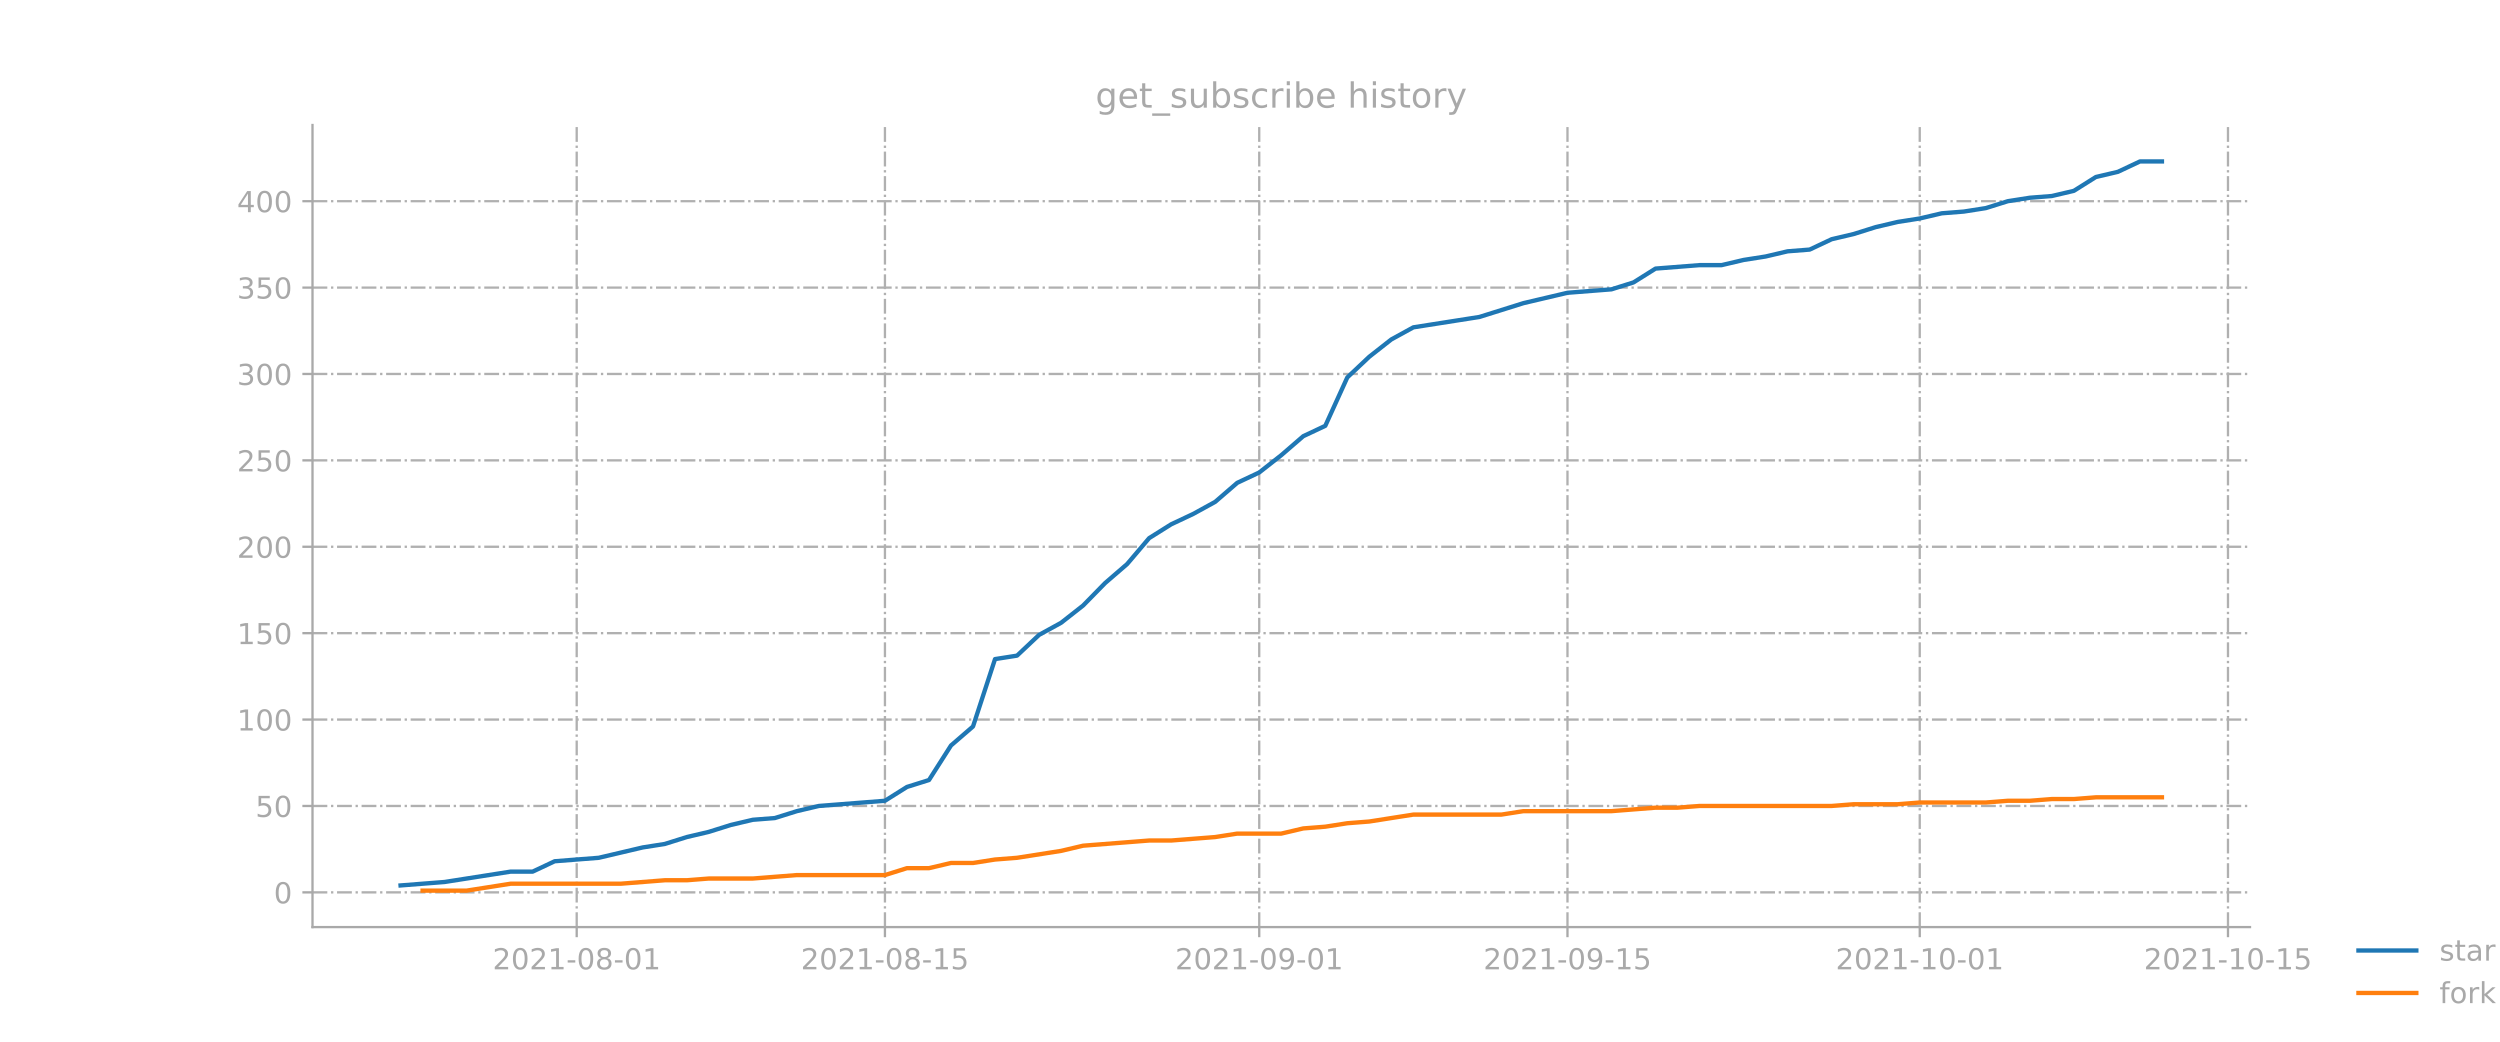
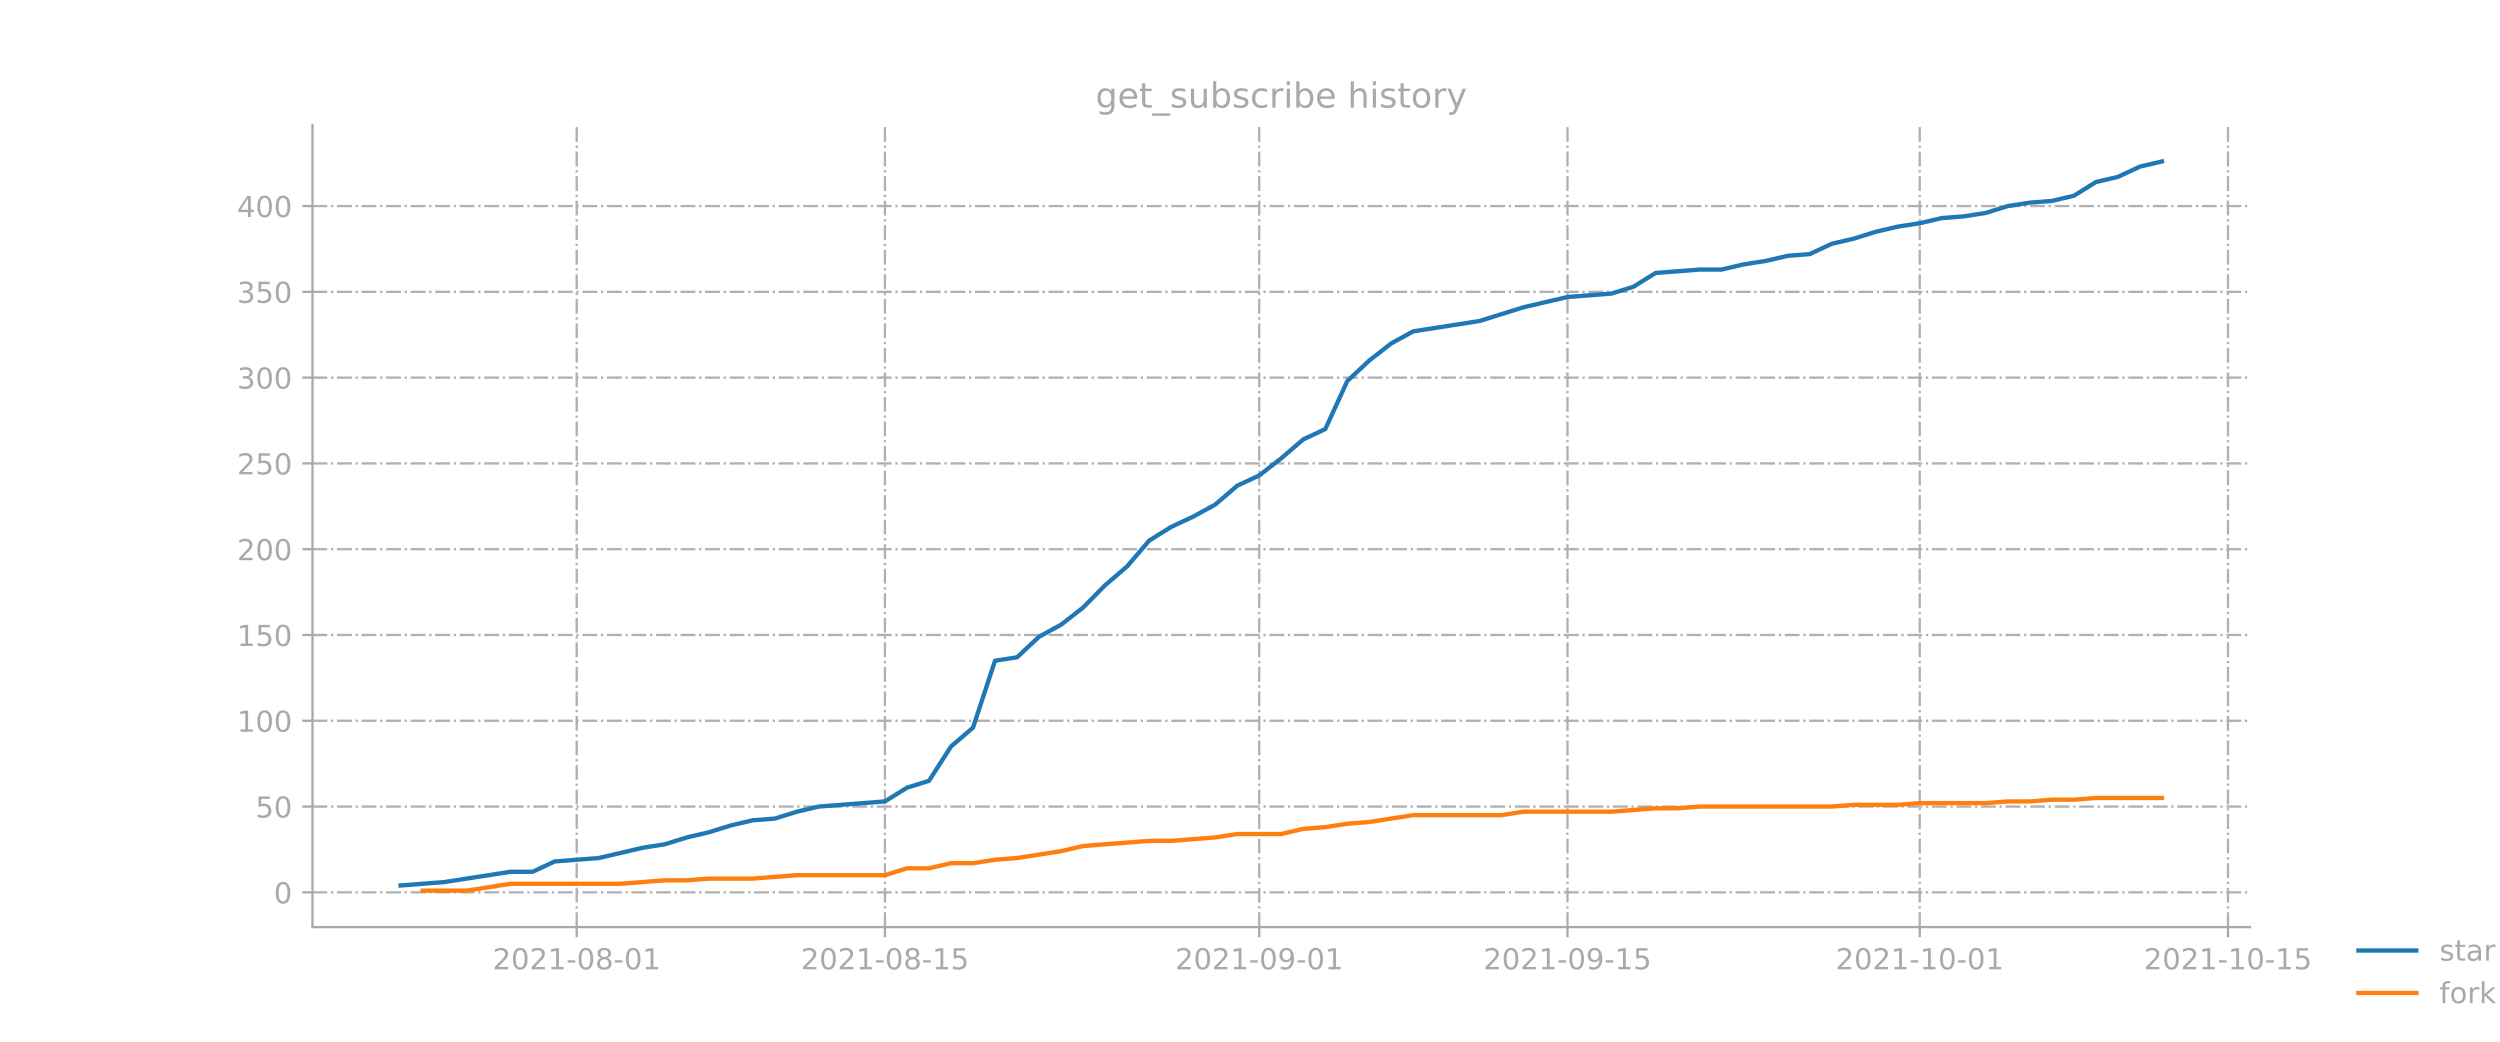
<svg xmlns="http://www.w3.org/2000/svg" xmlns:xlink="http://www.w3.org/1999/xlink" height="360pt" version="1.1" viewBox="0 0 864 360" width="864pt">
  <defs>
    <style type="text/css">*{stroke-linecap:butt;stroke-linejoin:round;}</style>
  </defs>
  <g id="figure_1">
    <g id="patch_1">
      <path d="M 0 360  L 864 360  L 864 0  L 0 0  z " style="fill:none;opacity:0;" />
    </g>
    <g id="axes_1">
      <g id="patch_2">
        <path d="M 108 320.4  L 777.6 320.4  L 777.6 43.2  L 108 43.2  z " style="fill:none;opacity:0;" />
      </g>
      <g id="matplotlib.axis_1">
        <g id="xtick_1">
          <g id="line2d_1">
-             <path clip-path="url(#p8c4b2be21e)" d="M 199.309 320.4  L 199.309 43.2  " style="fill:none;stroke:#b0b0b0;stroke-dasharray:5.12,1.28,0.8,1.28;stroke-dashoffset:0;stroke-width:0.8;" />
+             <path clip-path="url(#p68cfd0b4a7)" d="M 199.309 320.4  L 199.309 43.2  " style="fill:none;stroke:#b0b0b0;stroke-dasharray:5.12,1.28,0.8,1.28;stroke-dashoffset:0;stroke-width:0.8;" />
          </g>
          <g id="line2d_2">
            <defs>
-               <path d="M 0 0  L 0 3.5  " id="m12391b106a" style="stroke:#a9a9a9;stroke-width:0.8;" />
+               <path d="M 0 0  L 0 3.5  " id="m3dcbac2d73" style="stroke:#a9a9a9;stroke-width:0.8;" />
            </defs>
            <g>
-               <use style="fill:#a9a9a9;stroke:#a9a9a9;stroke-width:0.8;" x="199.309" xlink:href="#m12391b106a" y="320.4" />
+               <use style="fill:#a9a9a9;stroke:#a9a9a9;stroke-width:0.8;" x="199.309" xlink:href="#m3dcbac2d73" y="320.4" />
            </g>
          </g>
          <g id="text_1">
            <g style="fill:#a9a9a9;" transform="translate(170.2513 334.9984)scale(0.1 -0.1)">
              <defs>
                <path d="M 1228 531  L 3431 531  L 3431 0  L 469 0  L 469 531  Q 828 903 1448 1529  Q 2069 2156 2228 2338  Q 2531 2678 2651 2914  Q 2772 3150 2772 3378  Q 2772 3750 2511 3984  Q 2250 4219 1831 4219  Q 1534 4219 1204 4116  Q 875 4013 500 3803  L 500 4441  Q 881 4594 1212 4672  Q 1544 4750 1819 4750  Q 2544 4750 2975 4387  Q 3406 4025 3406 3419  Q 3406 3131 3298 2873  Q 3191 2616 2906 2266  Q 2828 2175 2409 1742  Q 1991 1309 1228 531  z " id="DejaVuSans-32" transform="scale(0.015625)" />
                <path d="M 2034 4250  Q 1547 4250 1301 3770  Q 1056 3291 1056 2328  Q 1056 1369 1301 889  Q 1547 409 2034 409  Q 2525 409 2770 889  Q 3016 1369 3016 2328  Q 3016 3291 2770 3770  Q 2525 4250 2034 4250  z M 2034 4750  Q 2819 4750 3233 4129  Q 3647 3509 3647 2328  Q 3647 1150 3233 529  Q 2819 -91 2034 -91  Q 1250 -91 836 529  Q 422 1150 422 2328  Q 422 3509 836 4129  Q 1250 4750 2034 4750  z " id="DejaVuSans-30" transform="scale(0.015625)" />
                <path d="M 794 531  L 1825 531  L 1825 4091  L 703 3866  L 703 4441  L 1819 4666  L 2450 4666  L 2450 531  L 3481 531  L 3481 0  L 794 0  L 794 531  z " id="DejaVuSans-31" transform="scale(0.015625)" />
                <path d="M 313 2009  L 1997 2009  L 1997 1497  L 313 1497  L 313 2009  z " id="DejaVuSans-2d" transform="scale(0.015625)" />
                <path d="M 2034 2216  Q 1584 2216 1326 1975  Q 1069 1734 1069 1313  Q 1069 891 1326 650  Q 1584 409 2034 409  Q 2484 409 2743 651  Q 3003 894 3003 1313  Q 3003 1734 2745 1975  Q 2488 2216 2034 2216  z M 1403 2484  Q 997 2584 770 2862  Q 544 3141 544 3541  Q 544 4100 942 4425  Q 1341 4750 2034 4750  Q 2731 4750 3128 4425  Q 3525 4100 3525 3541  Q 3525 3141 3298 2862  Q 3072 2584 2669 2484  Q 3125 2378 3379 2068  Q 3634 1759 3634 1313  Q 3634 634 3220 271  Q 2806 -91 2034 -91  Q 1263 -91 848 271  Q 434 634 434 1313  Q 434 1759 690 2068  Q 947 2378 1403 2484  z M 1172 3481  Q 1172 3119 1398 2916  Q 1625 2713 2034 2713  Q 2441 2713 2670 2916  Q 2900 3119 2900 3481  Q 2900 3844 2670 4047  Q 2441 4250 2034 4250  Q 1625 4250 1398 4047  Q 1172 3844 1172 3481  z " id="DejaVuSans-38" transform="scale(0.015625)" />
              </defs>
              <use xlink:href="#DejaVuSans-32" />
              <use x="63.623" xlink:href="#DejaVuSans-30" />
              <use x="127.246" xlink:href="#DejaVuSans-32" />
              <use x="190.869" xlink:href="#DejaVuSans-31" />
              <use x="254.492" xlink:href="#DejaVuSans-2d" />
              <use x="290.576" xlink:href="#DejaVuSans-30" />
              <use x="354.199" xlink:href="#DejaVuSans-38" />
              <use x="417.822" xlink:href="#DejaVuSans-2d" />
              <use x="453.906" xlink:href="#DejaVuSans-30" />
              <use x="517.529" xlink:href="#DejaVuSans-31" />
            </g>
          </g>
        </g>
        <g id="xtick_2">
          <g id="line2d_3">
-             <path clip-path="url(#p8c4b2be21e)" d="M 305.836 320.4  L 305.836 43.2  " style="fill:none;stroke:#b0b0b0;stroke-dasharray:5.12,1.28,0.8,1.28;stroke-dashoffset:0;stroke-width:0.8;" />
+             <path clip-path="url(#p68cfd0b4a7)" d="M 305.836 320.4  L 305.836 43.2  " style="fill:none;stroke:#b0b0b0;stroke-dasharray:5.12,1.28,0.8,1.28;stroke-dashoffset:0;stroke-width:0.8;" />
          </g>
          <g id="line2d_4">
            <g>
-               <use style="fill:#a9a9a9;stroke:#a9a9a9;stroke-width:0.8;" x="305.836" xlink:href="#m12391b106a" y="320.4" />
+               <use style="fill:#a9a9a9;stroke:#a9a9a9;stroke-width:0.8;" x="305.836" xlink:href="#m3dcbac2d73" y="320.4" />
            </g>
          </g>
          <g id="text_2">
            <g style="fill:#a9a9a9;" transform="translate(276.7786 334.9984)scale(0.1 -0.1)">
              <defs>
                <path d="M 691 4666  L 3169 4666  L 3169 4134  L 1269 4134  L 1269 2991  Q 1406 3038 1543 3061  Q 1681 3084 1819 3084  Q 2600 3084 3056 2656  Q 3513 2228 3513 1497  Q 3513 744 3044 326  Q 2575 -91 1722 -91  Q 1428 -91 1123 -41  Q 819 9 494 109  L 494 744  Q 775 591 1075 516  Q 1375 441 1709 441  Q 2250 441 2565 725  Q 2881 1009 2881 1497  Q 2881 1984 2565 2268  Q 2250 2553 1709 2553  Q 1456 2553 1204 2497  Q 953 2441 691 2322  L 691 4666  z " id="DejaVuSans-35" transform="scale(0.015625)" />
              </defs>
              <use xlink:href="#DejaVuSans-32" />
              <use x="63.623" xlink:href="#DejaVuSans-30" />
              <use x="127.246" xlink:href="#DejaVuSans-32" />
              <use x="190.869" xlink:href="#DejaVuSans-31" />
              <use x="254.492" xlink:href="#DejaVuSans-2d" />
              <use x="290.576" xlink:href="#DejaVuSans-30" />
              <use x="354.199" xlink:href="#DejaVuSans-38" />
              <use x="417.822" xlink:href="#DejaVuSans-2d" />
              <use x="453.906" xlink:href="#DejaVuSans-31" />
              <use x="517.529" xlink:href="#DejaVuSans-35" />
            </g>
          </g>
        </g>
        <g id="xtick_3">
          <g id="line2d_5">
-             <path clip-path="url(#p8c4b2be21e)" d="M 435.191 320.4  L 435.191 43.2  " style="fill:none;stroke:#b0b0b0;stroke-dasharray:5.12,1.28,0.8,1.28;stroke-dashoffset:0;stroke-width:0.8;" />
+             <path clip-path="url(#p68cfd0b4a7)" d="M 435.191 320.4  L 435.191 43.2  " style="fill:none;stroke:#b0b0b0;stroke-dasharray:5.12,1.28,0.8,1.28;stroke-dashoffset:0;stroke-width:0.8;" />
          </g>
          <g id="line2d_6">
            <g>
-               <use style="fill:#a9a9a9;stroke:#a9a9a9;stroke-width:0.8;" x="435.191" xlink:href="#m12391b106a" y="320.4" />
+               <use style="fill:#a9a9a9;stroke:#a9a9a9;stroke-width:0.8;" x="435.191" xlink:href="#m3dcbac2d73" y="320.4" />
            </g>
          </g>
          <g id="text_3">
            <g style="fill:#a9a9a9;" transform="translate(406.1331 334.9984)scale(0.1 -0.1)">
              <defs>
                <path d="M 703 97  L 703 672  Q 941 559 1184 500  Q 1428 441 1663 441  Q 2288 441 2617 861  Q 2947 1281 2994 2138  Q 2813 1869 2534 1725  Q 2256 1581 1919 1581  Q 1219 1581 811 2004  Q 403 2428 403 3163  Q 403 3881 828 4315  Q 1253 4750 1959 4750  Q 2769 4750 3195 4129  Q 3622 3509 3622 2328  Q 3622 1225 3098 567  Q 2575 -91 1691 -91  Q 1453 -91 1209 -44  Q 966 3 703 97  z M 1959 2075  Q 2384 2075 2632 2365  Q 2881 2656 2881 3163  Q 2881 3666 2632 3958  Q 2384 4250 1959 4250  Q 1534 4250 1286 3958  Q 1038 3666 1038 3163  Q 1038 2656 1286 2365  Q 1534 2075 1959 2075  z " id="DejaVuSans-39" transform="scale(0.015625)" />
              </defs>
              <use xlink:href="#DejaVuSans-32" />
              <use x="63.623" xlink:href="#DejaVuSans-30" />
              <use x="127.246" xlink:href="#DejaVuSans-32" />
              <use x="190.869" xlink:href="#DejaVuSans-31" />
              <use x="254.492" xlink:href="#DejaVuSans-2d" />
              <use x="290.576" xlink:href="#DejaVuSans-30" />
              <use x="354.199" xlink:href="#DejaVuSans-39" />
              <use x="417.822" xlink:href="#DejaVuSans-2d" />
              <use x="453.906" xlink:href="#DejaVuSans-30" />
              <use x="517.529" xlink:href="#DejaVuSans-31" />
            </g>
          </g>
        </g>
        <g id="xtick_4">
          <g id="line2d_7">
-             <path clip-path="url(#p8c4b2be21e)" d="M 541.718 320.4  L 541.718 43.2  " style="fill:none;stroke:#b0b0b0;stroke-dasharray:5.12,1.28,0.8,1.28;stroke-dashoffset:0;stroke-width:0.8;" />
+             <path clip-path="url(#p68cfd0b4a7)" d="M 541.718 320.4  L 541.718 43.2  " style="fill:none;stroke:#b0b0b0;stroke-dasharray:5.12,1.28,0.8,1.28;stroke-dashoffset:0;stroke-width:0.8;" />
          </g>
          <g id="line2d_8">
            <g>
-               <use style="fill:#a9a9a9;stroke:#a9a9a9;stroke-width:0.8;" x="541.718" xlink:href="#m12391b106a" y="320.4" />
+               <use style="fill:#a9a9a9;stroke:#a9a9a9;stroke-width:0.8;" x="541.718" xlink:href="#m3dcbac2d73" y="320.4" />
            </g>
          </g>
          <g id="text_4">
            <g style="fill:#a9a9a9;" transform="translate(512.6604 334.9984)scale(0.1 -0.1)">
              <use xlink:href="#DejaVuSans-32" />
              <use x="63.623" xlink:href="#DejaVuSans-30" />
              <use x="127.246" xlink:href="#DejaVuSans-32" />
              <use x="190.869" xlink:href="#DejaVuSans-31" />
              <use x="254.492" xlink:href="#DejaVuSans-2d" />
              <use x="290.576" xlink:href="#DejaVuSans-30" />
              <use x="354.199" xlink:href="#DejaVuSans-39" />
              <use x="417.822" xlink:href="#DejaVuSans-2d" />
              <use x="453.906" xlink:href="#DejaVuSans-31" />
              <use x="517.529" xlink:href="#DejaVuSans-35" />
            </g>
          </g>
        </g>
        <g id="xtick_5">
          <g id="line2d_9">
-             <path clip-path="url(#p8c4b2be21e)" d="M 663.464 320.4  L 663.464 43.2  " style="fill:none;stroke:#b0b0b0;stroke-dasharray:5.12,1.28,0.8,1.28;stroke-dashoffset:0;stroke-width:0.8;" />
+             <path clip-path="url(#p68cfd0b4a7)" d="M 663.464 320.4  L 663.464 43.2  " style="fill:none;stroke:#b0b0b0;stroke-dasharray:5.12,1.28,0.8,1.28;stroke-dashoffset:0;stroke-width:0.8;" />
          </g>
          <g id="line2d_10">
            <g>
-               <use style="fill:#a9a9a9;stroke:#a9a9a9;stroke-width:0.8;" x="663.464" xlink:href="#m12391b106a" y="320.4" />
+               <use style="fill:#a9a9a9;stroke:#a9a9a9;stroke-width:0.8;" x="663.464" xlink:href="#m3dcbac2d73" y="320.4" />
            </g>
          </g>
          <g id="text_5">
            <g style="fill:#a9a9a9;" transform="translate(634.4058 334.9984)scale(0.1 -0.1)">
              <use xlink:href="#DejaVuSans-32" />
              <use x="63.623" xlink:href="#DejaVuSans-30" />
              <use x="127.246" xlink:href="#DejaVuSans-32" />
              <use x="190.869" xlink:href="#DejaVuSans-31" />
              <use x="254.492" xlink:href="#DejaVuSans-2d" />
              <use x="290.576" xlink:href="#DejaVuSans-31" />
              <use x="354.199" xlink:href="#DejaVuSans-30" />
              <use x="417.822" xlink:href="#DejaVuSans-2d" />
              <use x="453.906" xlink:href="#DejaVuSans-30" />
              <use x="517.529" xlink:href="#DejaVuSans-31" />
            </g>
          </g>
        </g>
        <g id="xtick_6">
          <g id="line2d_11">
-             <path clip-path="url(#p8c4b2be21e)" d="M 769.991 320.4  L 769.991 43.2  " style="fill:none;stroke:#b0b0b0;stroke-dasharray:5.12,1.28,0.8,1.28;stroke-dashoffset:0;stroke-width:0.8;" />
+             <path clip-path="url(#p68cfd0b4a7)" d="M 769.991 320.4  L 769.991 43.2  " style="fill:none;stroke:#b0b0b0;stroke-dasharray:5.12,1.28,0.8,1.28;stroke-dashoffset:0;stroke-width:0.8;" />
          </g>
          <g id="line2d_12">
            <g>
-               <use style="fill:#a9a9a9;stroke:#a9a9a9;stroke-width:0.8;" x="769.991" xlink:href="#m12391b106a" y="320.4" />
+               <use style="fill:#a9a9a9;stroke:#a9a9a9;stroke-width:0.8;" x="769.991" xlink:href="#m3dcbac2d73" y="320.4" />
            </g>
          </g>
          <g id="text_6">
            <g style="fill:#a9a9a9;" transform="translate(740.9331 334.9984)scale(0.1 -0.1)">
              <use xlink:href="#DejaVuSans-32" />
              <use x="63.623" xlink:href="#DejaVuSans-30" />
              <use x="127.246" xlink:href="#DejaVuSans-32" />
              <use x="190.869" xlink:href="#DejaVuSans-31" />
              <use x="254.492" xlink:href="#DejaVuSans-2d" />
              <use x="290.576" xlink:href="#DejaVuSans-31" />
              <use x="354.199" xlink:href="#DejaVuSans-30" />
              <use x="417.822" xlink:href="#DejaVuSans-2d" />
              <use x="453.906" xlink:href="#DejaVuSans-31" />
              <use x="517.529" xlink:href="#DejaVuSans-35" />
            </g>
          </g>
        </g>
      </g>
      <g id="matplotlib.axis_2">
        <g id="ytick_1">
          <g id="line2d_13">
-             <path clip-path="url(#p8c4b2be21e)" d="M 108 308.397  L 777.6 308.397  " style="fill:none;stroke:#b0b0b0;stroke-dasharray:5.12,1.28,0.8,1.28;stroke-dashoffset:0;stroke-width:0.8;" />
+             <path clip-path="url(#p68cfd0b4a7)" d="M 108 308.393  L 777.6 308.393  " style="fill:none;stroke:#b0b0b0;stroke-dasharray:5.12,1.28,0.8,1.28;stroke-dashoffset:0;stroke-width:0.8;" />
          </g>
          <g id="line2d_14">
            <defs>
-               <path d="M 0 0  L -3.5 0  " id="m2cbc996dc2" style="stroke:#a9a9a9;stroke-width:0.8;" />
+               <path d="M 0 0  L -3.5 0  " id="m2b9ca3e39c" style="stroke:#a9a9a9;stroke-width:0.8;" />
            </defs>
            <g>
-               <use style="fill:#a9a9a9;stroke:#a9a9a9;stroke-width:0.8;" x="108" xlink:href="#m2cbc996dc2" y="308.397" />
+               <use style="fill:#a9a9a9;stroke:#a9a9a9;stroke-width:0.8;" x="108" xlink:href="#m2b9ca3e39c" y="308.393" />
            </g>
          </g>
          <g id="text_7">
-             <g style="fill:#a9a9a9;" transform="translate(94.6375 312.1964)scale(0.1 -0.1)">
+             <g style="fill:#a9a9a9;" transform="translate(94.6375 312.1922)scale(0.1 -0.1)">
              <use xlink:href="#DejaVuSans-30" />
            </g>
          </g>
        </g>
        <g id="ytick_2">
          <g id="line2d_15">
-             <path clip-path="url(#p8c4b2be21e)" d="M 108 278.539  L 777.6 278.539  " style="fill:none;stroke:#b0b0b0;stroke-dasharray:5.12,1.28,0.8,1.28;stroke-dashoffset:0;stroke-width:0.8;" />
+             <path clip-path="url(#p68cfd0b4a7)" d="M 108 278.746  L 777.6 278.746  " style="fill:none;stroke:#b0b0b0;stroke-dasharray:5.12,1.28,0.8,1.28;stroke-dashoffset:0;stroke-width:0.8;" />
          </g>
          <g id="line2d_16">
            <g>
-               <use style="fill:#a9a9a9;stroke:#a9a9a9;stroke-width:0.8;" x="108" xlink:href="#m2cbc996dc2" y="278.539" />
+               <use style="fill:#a9a9a9;stroke:#a9a9a9;stroke-width:0.8;" x="108" xlink:href="#m2b9ca3e39c" y="278.746" />
            </g>
          </g>
          <g id="text_8">
-             <g style="fill:#a9a9a9;" transform="translate(88.275 282.3386)scale(0.1 -0.1)">
+             <g style="fill:#a9a9a9;" transform="translate(88.275 282.5451)scale(0.1 -0.1)">
              <use xlink:href="#DejaVuSans-35" />
              <use x="63.623" xlink:href="#DejaVuSans-30" />
            </g>
          </g>
        </g>
        <g id="ytick_3">
          <g id="line2d_17">
-             <path clip-path="url(#p8c4b2be21e)" d="M 108 248.682  L 777.6 248.682  " style="fill:none;stroke:#b0b0b0;stroke-dasharray:5.12,1.28,0.8,1.28;stroke-dashoffset:0;stroke-width:0.8;" />
+             <path clip-path="url(#p68cfd0b4a7)" d="M 108 249.099  L 777.6 249.099  " style="fill:none;stroke:#b0b0b0;stroke-dasharray:5.12,1.28,0.8,1.28;stroke-dashoffset:0;stroke-width:0.8;" />
          </g>
          <g id="line2d_18">
            <g>
-               <use style="fill:#a9a9a9;stroke:#a9a9a9;stroke-width:0.8;" x="108" xlink:href="#m2cbc996dc2" y="248.682" />
+               <use style="fill:#a9a9a9;stroke:#a9a9a9;stroke-width:0.8;" x="108" xlink:href="#m2b9ca3e39c" y="249.099" />
            </g>
          </g>
          <g id="text_9">
-             <g style="fill:#a9a9a9;" transform="translate(81.9125 252.4807)scale(0.1 -0.1)">
+             <g style="fill:#a9a9a9;" transform="translate(81.9125 252.898)scale(0.1 -0.1)">
              <use xlink:href="#DejaVuSans-31" />
              <use x="63.623" xlink:href="#DejaVuSans-30" />
              <use x="127.246" xlink:href="#DejaVuSans-30" />
            </g>
          </g>
        </g>
        <g id="ytick_4">
          <g id="line2d_19">
-             <path clip-path="url(#p8c4b2be21e)" d="M 108 218.824  L 777.6 218.824  " style="fill:none;stroke:#b0b0b0;stroke-dasharray:5.12,1.28,0.8,1.28;stroke-dashoffset:0;stroke-width:0.8;" />
+             <path clip-path="url(#p68cfd0b4a7)" d="M 108 219.452  L 777.6 219.452  " style="fill:none;stroke:#b0b0b0;stroke-dasharray:5.12,1.28,0.8,1.28;stroke-dashoffset:0;stroke-width:0.8;" />
          </g>
          <g id="line2d_20">
            <g>
-               <use style="fill:#a9a9a9;stroke:#a9a9a9;stroke-width:0.8;" x="108" xlink:href="#m2cbc996dc2" y="218.824" />
+               <use style="fill:#a9a9a9;stroke:#a9a9a9;stroke-width:0.8;" x="108" xlink:href="#m2b9ca3e39c" y="219.452" />
            </g>
          </g>
          <g id="text_10">
-             <g style="fill:#a9a9a9;" transform="translate(81.9125 222.6229)scale(0.1 -0.1)">
+             <g style="fill:#a9a9a9;" transform="translate(81.9125 223.251)scale(0.1 -0.1)">
              <use xlink:href="#DejaVuSans-31" />
              <use x="63.623" xlink:href="#DejaVuSans-35" />
              <use x="127.246" xlink:href="#DejaVuSans-30" />
            </g>
          </g>
        </g>
        <g id="ytick_5">
          <g id="line2d_21">
-             <path clip-path="url(#p8c4b2be21e)" d="M 108 188.966  L 777.6 188.966  " style="fill:none;stroke:#b0b0b0;stroke-dasharray:5.12,1.28,0.8,1.28;stroke-dashoffset:0;stroke-width:0.8;" />
+             <path clip-path="url(#p68cfd0b4a7)" d="M 108 189.805  L 777.6 189.805  " style="fill:none;stroke:#b0b0b0;stroke-dasharray:5.12,1.28,0.8,1.28;stroke-dashoffset:0;stroke-width:0.8;" />
          </g>
          <g id="line2d_22">
            <g>
-               <use style="fill:#a9a9a9;stroke:#a9a9a9;stroke-width:0.8;" x="108" xlink:href="#m2cbc996dc2" y="188.966" />
+               <use style="fill:#a9a9a9;stroke:#a9a9a9;stroke-width:0.8;" x="108" xlink:href="#m2b9ca3e39c" y="189.805" />
            </g>
          </g>
          <g id="text_11">
-             <g style="fill:#a9a9a9;" transform="translate(81.9125 192.7651)scale(0.1 -0.1)">
+             <g style="fill:#a9a9a9;" transform="translate(81.9125 193.6039)scale(0.1 -0.1)">
              <use xlink:href="#DejaVuSans-32" />
              <use x="63.623" xlink:href="#DejaVuSans-30" />
              <use x="127.246" xlink:href="#DejaVuSans-30" />
            </g>
          </g>
        </g>
        <g id="ytick_6">
          <g id="line2d_23">
-             <path clip-path="url(#p8c4b2be21e)" d="M 108 159.108  L 777.6 159.108  " style="fill:none;stroke:#b0b0b0;stroke-dasharray:5.12,1.28,0.8,1.28;stroke-dashoffset:0;stroke-width:0.8;" />
+             <path clip-path="url(#p68cfd0b4a7)" d="M 108 160.158  L 777.6 160.158  " style="fill:none;stroke:#b0b0b0;stroke-dasharray:5.12,1.28,0.8,1.28;stroke-dashoffset:0;stroke-width:0.8;" />
          </g>
          <g id="line2d_24">
            <g>
-               <use style="fill:#a9a9a9;stroke:#a9a9a9;stroke-width:0.8;" x="108" xlink:href="#m2cbc996dc2" y="159.108" />
+               <use style="fill:#a9a9a9;stroke:#a9a9a9;stroke-width:0.8;" x="108" xlink:href="#m2b9ca3e39c" y="160.158" />
            </g>
          </g>
          <g id="text_12">
-             <g style="fill:#a9a9a9;" transform="translate(81.9125 162.9073)scale(0.1 -0.1)">
+             <g style="fill:#a9a9a9;" transform="translate(81.9125 163.9569)scale(0.1 -0.1)">
              <use xlink:href="#DejaVuSans-32" />
              <use x="63.623" xlink:href="#DejaVuSans-35" />
              <use x="127.246" xlink:href="#DejaVuSans-30" />
            </g>
          </g>
        </g>
        <g id="ytick_7">
          <g id="line2d_25">
-             <path clip-path="url(#p8c4b2be21e)" d="M 108 129.25  L 777.6 129.25  " style="fill:none;stroke:#b0b0b0;stroke-dasharray:5.12,1.28,0.8,1.28;stroke-dashoffset:0;stroke-width:0.8;" />
+             <path clip-path="url(#p68cfd0b4a7)" d="M 108 130.511  L 777.6 130.511  " style="fill:none;stroke:#b0b0b0;stroke-dasharray:5.12,1.28,0.8,1.28;stroke-dashoffset:0;stroke-width:0.8;" />
          </g>
          <g id="line2d_26">
            <g>
-               <use style="fill:#a9a9a9;stroke:#a9a9a9;stroke-width:0.8;" x="108" xlink:href="#m2cbc996dc2" y="129.25" />
+               <use style="fill:#a9a9a9;stroke:#a9a9a9;stroke-width:0.8;" x="108" xlink:href="#m2b9ca3e39c" y="130.511" />
            </g>
          </g>
          <g id="text_13">
-             <g style="fill:#a9a9a9;" transform="translate(81.9125 133.0495)scale(0.1 -0.1)">
+             <g style="fill:#a9a9a9;" transform="translate(81.9125 134.3098)scale(0.1 -0.1)">
              <defs>
                <path d="M 2597 2516  Q 3050 2419 3304 2112  Q 3559 1806 3559 1356  Q 3559 666 3084 287  Q 2609 -91 1734 -91  Q 1441 -91 1130 -33  Q 819 25 488 141  L 488 750  Q 750 597 1062 519  Q 1375 441 1716 441  Q 2309 441 2620 675  Q 2931 909 2931 1356  Q 2931 1769 2642 2001  Q 2353 2234 1838 2234  L 1294 2234  L 1294 2753  L 1863 2753  Q 2328 2753 2575 2939  Q 2822 3125 2822 3475  Q 2822 3834 2567 4026  Q 2313 4219 1838 4219  Q 1578 4219 1281 4162  Q 984 4106 628 3988  L 628 4550  Q 988 4650 1302 4700  Q 1616 4750 1894 4750  Q 2613 4750 3031 4423  Q 3450 4097 3450 3541  Q 3450 3153 3228 2886  Q 3006 2619 2597 2516  z " id="DejaVuSans-33" transform="scale(0.015625)" />
              </defs>
              <use xlink:href="#DejaVuSans-33" />
              <use x="63.623" xlink:href="#DejaVuSans-30" />
              <use x="127.246" xlink:href="#DejaVuSans-30" />
            </g>
          </g>
        </g>
        <g id="ytick_8">
          <g id="line2d_27">
-             <path clip-path="url(#p8c4b2be21e)" d="M 108 99.392  L 777.6 99.392  " style="fill:none;stroke:#b0b0b0;stroke-dasharray:5.12,1.28,0.8,1.28;stroke-dashoffset:0;stroke-width:0.8;" />
+             <path clip-path="url(#p68cfd0b4a7)" d="M 108 100.864  L 777.6 100.864  " style="fill:none;stroke:#b0b0b0;stroke-dasharray:5.12,1.28,0.8,1.28;stroke-dashoffset:0;stroke-width:0.8;" />
          </g>
          <g id="line2d_28">
            <g>
-               <use style="fill:#a9a9a9;stroke:#a9a9a9;stroke-width:0.8;" x="108" xlink:href="#m2cbc996dc2" y="99.392" />
+               <use style="fill:#a9a9a9;stroke:#a9a9a9;stroke-width:0.8;" x="108" xlink:href="#m2b9ca3e39c" y="100.864" />
            </g>
          </g>
          <g id="text_14">
-             <g style="fill:#a9a9a9;" transform="translate(81.9125 103.1916)scale(0.1 -0.1)">
+             <g style="fill:#a9a9a9;" transform="translate(81.9125 104.6627)scale(0.1 -0.1)">
              <use xlink:href="#DejaVuSans-33" />
              <use x="63.623" xlink:href="#DejaVuSans-35" />
              <use x="127.246" xlink:href="#DejaVuSans-30" />
            </g>
          </g>
        </g>
        <g id="ytick_9">
          <g id="line2d_29">
-             <path clip-path="url(#p8c4b2be21e)" d="M 108 69.535  L 777.6 69.535  " style="fill:none;stroke:#b0b0b0;stroke-dasharray:5.12,1.28,0.8,1.28;stroke-dashoffset:0;stroke-width:0.8;" />
+             <path clip-path="url(#p68cfd0b4a7)" d="M 108 71.216  L 777.6 71.216  " style="fill:none;stroke:#b0b0b0;stroke-dasharray:5.12,1.28,0.8,1.28;stroke-dashoffset:0;stroke-width:0.8;" />
          </g>
          <g id="line2d_30">
            <g>
-               <use style="fill:#a9a9a9;stroke:#a9a9a9;stroke-width:0.8;" x="108" xlink:href="#m2cbc996dc2" y="69.535" />
+               <use style="fill:#a9a9a9;stroke:#a9a9a9;stroke-width:0.8;" x="108" xlink:href="#m2b9ca3e39c" y="71.216" />
            </g>
          </g>
          <g id="text_15">
-             <g style="fill:#a9a9a9;" transform="translate(81.9125 73.33382)scale(0.1 -0.1)">
+             <g style="fill:#a9a9a9;" transform="translate(81.9125 75.01569)scale(0.1 -0.1)">
              <defs>
                <path d="M 2419 4116  L 825 1625  L 2419 1625  L 2419 4116  z M 2253 4666  L 3047 4666  L 3047 1625  L 3713 1625  L 3713 1100  L 3047 1100  L 3047 0  L 2419 0  L 2419 1100  L 313 1100  L 313 1709  L 2253 4666  z " id="DejaVuSans-34" transform="scale(0.015625)" />
              </defs>
              <use xlink:href="#DejaVuSans-34" />
              <use x="63.623" xlink:href="#DejaVuSans-30" />
              <use x="127.246" xlink:href="#DejaVuSans-30" />
            </g>
          </g>
        </g>
      </g>
      <g id="line2d_31">
-         <path clip-path="url(#p8c4b2be21e)" d="M 138.436 306.009  L 146.045 305.411  L 153.655 304.814  L 161.264 303.62  L 168.873 302.426  L 176.482 301.231  L 184.091 301.231  L 191.7 297.648  L 199.309 297.051  L 206.918 296.454  L 214.527 294.663  L 222.136 292.871  L 229.745 291.677  L 237.355 289.288  L 244.964 287.497  L 252.573 285.108  L 260.182 283.317  L 267.791 282.719  L 275.4 280.331  L 283.009 278.539  L 290.618 277.942  L 298.227 277.345  L 305.836 276.748  L 313.445 271.971  L 321.055 269.582  L 328.664 257.639  L 336.273 251.07  L 343.882 227.781  L 351.491 226.587  L 359.1 219.421  L 366.709 215.241  L 374.318 209.269  L 381.927 201.506  L 389.536 194.937  L 397.145 185.98  L 404.755 181.203  L 412.364 177.62  L 419.973 173.44  L 427.582 166.871  L 435.191 163.288  L 442.8 157.317  L 450.409 150.748  L 458.018 147.165  L 465.627 130.445  L 473.236 123.279  L 480.845 117.307  L 488.455 113.127  L 496.064 111.933  L 503.673 110.738  L 511.282 109.544  L 518.891 107.155  L 526.5 104.767  L 534.109 102.975  L 541.718 101.184  L 549.327 100.587  L 556.936 99.99  L 564.545 97.601  L 572.155 92.824  L 579.764 92.227  L 587.373 91.629  L 594.982 91.629  L 602.591 89.838  L 610.2 88.644  L 617.809 86.852  L 625.418 86.255  L 633.027 82.672  L 640.636 80.881  L 648.245 78.492  L 655.855 76.7  L 663.464 75.506  L 671.073 73.715  L 678.682 73.118  L 686.291 71.923  L 693.9 69.535  L 701.509 68.34  L 709.118 67.743  L 716.727 65.952  L 724.336 61.174  L 731.945 59.383  L 739.555 55.8  L 747.164 55.8  " style="fill:none;stroke:#1f77b4;stroke-linecap:square;stroke-width:1.5;" />
+         <path clip-path="url(#p68cfd0b4a7)" d="M 138.436 306.021  L 146.045 305.428  L 153.655 304.835  L 161.264 303.649  L 168.873 302.464  L 176.482 301.278  L 184.091 301.278  L 191.7 297.72  L 199.309 297.127  L 206.918 296.534  L 214.527 294.755  L 222.136 292.976  L 229.745 291.791  L 237.355 289.419  L 244.964 287.64  L 252.573 285.268  L 260.182 283.489  L 267.791 282.896  L 275.4 280.525  L 283.009 278.746  L 290.618 278.153  L 298.227 277.56  L 305.836 276.967  L 313.445 272.224  L 321.055 269.852  L 328.664 257.993  L 336.273 251.471  L 343.882 228.346  L 351.491 227.16  L 359.1 220.045  L 366.709 215.894  L 374.318 209.965  L 381.927 202.256  L 389.536 195.734  L 397.145 186.84  L 404.755 182.096  L 412.364 178.539  L 419.973 174.388  L 427.582 167.866  L 435.191 164.308  L 442.8 158.379  L 450.409 151.856  L 458.018 148.299  L 465.627 131.696  L 473.236 124.581  L 480.845 118.652  L 488.455 114.501  L 496.064 113.315  L 503.673 112.129  L 511.282 110.944  L 518.891 108.572  L 526.5 106.2  L 534.109 104.421  L 541.718 102.642  L 549.327 102.049  L 556.936 101.456  L 564.545 99.085  L 572.155 94.341  L 579.764 93.748  L 587.373 93.155  L 594.982 93.155  L 602.591 91.376  L 610.2 90.191  L 617.809 88.412  L 625.418 87.819  L 633.027 84.261  L 640.636 82.482  L 648.245 80.111  L 655.855 78.332  L 663.464 77.146  L 671.073 75.367  L 678.682 74.774  L 686.291 73.588  L 693.9 71.216  L 701.509 70.031  L 709.118 69.438  L 716.727 67.659  L 724.336 62.915  L 731.945 61.136  L 739.555 57.579  L 747.164 55.8  " style="fill:none;stroke:#1f77b4;stroke-linecap:square;stroke-width:1.5;" />
      </g>
      <g id="line2d_32">
-         <path clip-path="url(#p8c4b2be21e)" d="M 146.045 307.8  L 153.655 307.8  L 161.264 307.8  L 168.873 306.606  L 176.482 305.411  L 184.091 305.411  L 191.7 305.411  L 199.309 305.411  L 206.918 305.411  L 214.527 305.411  L 222.136 304.814  L 229.745 304.217  L 237.355 304.217  L 244.964 303.62  L 252.573 303.62  L 260.182 303.62  L 267.791 303.023  L 275.4 302.426  L 283.009 302.426  L 290.618 302.426  L 298.227 302.426  L 305.836 302.426  L 313.445 300.037  L 321.055 300.037  L 328.664 298.245  L 336.273 298.245  L 343.882 297.051  L 351.491 296.454  L 359.1 295.26  L 366.709 294.065  L 374.318 292.274  L 381.927 291.677  L 389.536 291.08  L 397.145 290.482  L 404.755 290.482  L 412.364 289.885  L 419.973 289.288  L 427.582 288.094  L 435.191 288.094  L 442.8 288.094  L 450.409 286.302  L 458.018 285.705  L 465.627 284.511  L 473.236 283.914  L 480.845 282.719  L 488.455 281.525  L 496.064 281.525  L 503.673 281.525  L 511.282 281.525  L 518.891 281.525  L 526.5 280.331  L 534.109 280.331  L 541.718 280.331  L 549.327 280.331  L 556.936 280.331  L 564.545 279.734  L 572.155 279.136  L 579.764 279.136  L 587.373 278.539  L 594.982 278.539  L 602.591 278.539  L 610.2 278.539  L 617.809 278.539  L 625.418 278.539  L 633.027 278.539  L 640.636 277.942  L 648.245 277.942  L 655.855 277.942  L 663.464 277.345  L 671.073 277.345  L 678.682 277.345  L 686.291 277.345  L 693.9 276.748  L 701.509 276.748  L 709.118 276.151  L 716.727 276.151  L 724.336 275.554  L 731.945 275.554  L 739.555 275.554  L 747.164 275.554  " style="fill:none;stroke:#ff7f0e;stroke-linecap:square;stroke-width:1.5;" />
+         <path clip-path="url(#p68cfd0b4a7)" d="M 146.045 307.8  L 153.655 307.8  L 161.264 307.8  L 168.873 306.614  L 176.482 305.428  L 184.091 305.428  L 191.7 305.428  L 199.309 305.428  L 206.918 305.428  L 214.527 305.428  L 222.136 304.835  L 229.745 304.242  L 237.355 304.242  L 244.964 303.649  L 252.573 303.649  L 260.182 303.649  L 267.791 303.056  L 275.4 302.464  L 283.009 302.464  L 290.618 302.464  L 298.227 302.464  L 305.836 302.464  L 313.445 300.092  L 321.055 300.092  L 328.664 298.313  L 336.273 298.313  L 343.882 297.127  L 351.491 296.534  L 359.1 295.348  L 366.709 294.162  L 374.318 292.384  L 381.927 291.791  L 389.536 291.198  L 397.145 290.605  L 404.755 290.605  L 412.364 290.012  L 419.973 289.419  L 427.582 288.233  L 435.191 288.233  L 442.8 288.233  L 450.409 286.454  L 458.018 285.861  L 465.627 284.675  L 473.236 284.082  L 480.845 282.896  L 488.455 281.711  L 496.064 281.711  L 503.673 281.711  L 511.282 281.711  L 518.891 281.711  L 526.5 280.525  L 534.109 280.525  L 541.718 280.525  L 549.327 280.525  L 556.936 280.525  L 564.545 279.932  L 572.155 279.339  L 579.764 279.339  L 587.373 278.746  L 594.982 278.746  L 602.591 278.746  L 610.2 278.746  L 617.809 278.746  L 625.418 278.746  L 633.027 278.746  L 640.636 278.153  L 648.245 278.153  L 655.855 278.153  L 663.464 277.56  L 671.073 277.56  L 678.682 277.56  L 686.291 277.56  L 693.9 276.967  L 701.509 276.967  L 709.118 276.374  L 716.727 276.374  L 724.336 275.781  L 731.945 275.781  L 739.555 275.781  L 747.164 275.781  " style="fill:none;stroke:#ff7f0e;stroke-linecap:square;stroke-width:1.5;" />
      </g>
      <g id="patch_3">
        <path d="M 108 320.4  L 108 43.2  " style="fill:none;stroke:#a9a9a9;stroke-linecap:square;stroke-linejoin:miter;stroke-width:0.8;" />
      </g>
      <g id="patch_4">
        <path d="M 777.6 320.4  L 777.6 43.2  " style="fill:none;" />
      </g>
      <g id="patch_5">
        <path d="M 108 320.4  L 777.6 320.4  " style="fill:none;stroke:#a9a9a9;stroke-linecap:square;stroke-linejoin:miter;stroke-width:0.8;" />
      </g>
      <g id="patch_6">
        <path d="M 108 43.2  L 777.6 43.2  " style="fill:none;" />
      </g>
      <g id="text_16">
        <g style="fill:#a9a9a9;" transform="translate(378.6075 37.2)scale(0.12 -0.12)">
          <defs>
            <path d="M 2906 1791  Q 2906 2416 2648 2759  Q 2391 3103 1925 3103  Q 1463 3103 1205 2759  Q 947 2416 947 1791  Q 947 1169 1205 825  Q 1463 481 1925 481  Q 2391 481 2648 825  Q 2906 1169 2906 1791  z M 3481 434  Q 3481 -459 3084 -895  Q 2688 -1331 1869 -1331  Q 1566 -1331 1297 -1286  Q 1028 -1241 775 -1147  L 775 -588  Q 1028 -725 1275 -790  Q 1522 -856 1778 -856  Q 2344 -856 2625 -561  Q 2906 -266 2906 331  L 2906 616  Q 2728 306 2450 153  Q 2172 0 1784 0  Q 1141 0 747 490  Q 353 981 353 1791  Q 353 2603 747 3093  Q 1141 3584 1784 3584  Q 2172 3584 2450 3431  Q 2728 3278 2906 2969  L 2906 3500  L 3481 3500  L 3481 434  z " id="DejaVuSans-67" transform="scale(0.015625)" />
            <path d="M 3597 1894  L 3597 1613  L 953 1613  Q 991 1019 1311 708  Q 1631 397 2203 397  Q 2534 397 2845 478  Q 3156 559 3463 722  L 3463 178  Q 3153 47 2828 -22  Q 2503 -91 2169 -91  Q 1331 -91 842 396  Q 353 884 353 1716  Q 353 2575 817 3079  Q 1281 3584 2069 3584  Q 2775 3584 3186 3129  Q 3597 2675 3597 1894  z M 3022 2063  Q 3016 2534 2758 2815  Q 2500 3097 2075 3097  Q 1594 3097 1305 2825  Q 1016 2553 972 2059  L 3022 2063  z " id="DejaVuSans-65" transform="scale(0.015625)" />
            <path d="M 1172 4494  L 1172 3500  L 2356 3500  L 2356 3053  L 1172 3053  L 1172 1153  Q 1172 725 1289 603  Q 1406 481 1766 481  L 2356 481  L 2356 0  L 1766 0  Q 1100 0 847 248  Q 594 497 594 1153  L 594 3053  L 172 3053  L 172 3500  L 594 3500  L 594 4494  L 1172 4494  z " id="DejaVuSans-74" transform="scale(0.015625)" />
            <path d="M 3263 -1063  L 3263 -1509  L -63 -1509  L -63 -1063  L 3263 -1063  z " id="DejaVuSans-5f" transform="scale(0.015625)" />
            <path d="M 2834 3397  L 2834 2853  Q 2591 2978 2328 3040  Q 2066 3103 1784 3103  Q 1356 3103 1142 2972  Q 928 2841 928 2578  Q 928 2378 1081 2264  Q 1234 2150 1697 2047  L 1894 2003  Q 2506 1872 2764 1633  Q 3022 1394 3022 966  Q 3022 478 2636 193  Q 2250 -91 1575 -91  Q 1294 -91 989 -36  Q 684 19 347 128  L 347 722  Q 666 556 975 473  Q 1284 391 1588 391  Q 1994 391 2212 530  Q 2431 669 2431 922  Q 2431 1156 2273 1281  Q 2116 1406 1581 1522  L 1381 1569  Q 847 1681 609 1914  Q 372 2147 372 2553  Q 372 3047 722 3315  Q 1072 3584 1716 3584  Q 2034 3584 2315 3537  Q 2597 3491 2834 3397  z " id="DejaVuSans-73" transform="scale(0.015625)" />
            <path d="M 544 1381  L 544 3500  L 1119 3500  L 1119 1403  Q 1119 906 1312 657  Q 1506 409 1894 409  Q 2359 409 2629 706  Q 2900 1003 2900 1516  L 2900 3500  L 3475 3500  L 3475 0  L 2900 0  L 2900 538  Q 2691 219 2414 64  Q 2138 -91 1772 -91  Q 1169 -91 856 284  Q 544 659 544 1381  z M 1991 3584  L 1991 3584  z " id="DejaVuSans-75" transform="scale(0.015625)" />
            <path d="M 3116 1747  Q 3116 2381 2855 2742  Q 2594 3103 2138 3103  Q 1681 3103 1420 2742  Q 1159 2381 1159 1747  Q 1159 1113 1420 752  Q 1681 391 2138 391  Q 2594 391 2855 752  Q 3116 1113 3116 1747  z M 1159 2969  Q 1341 3281 1617 3432  Q 1894 3584 2278 3584  Q 2916 3584 3314 3078  Q 3713 2572 3713 1747  Q 3713 922 3314 415  Q 2916 -91 2278 -91  Q 1894 -91 1617 61  Q 1341 213 1159 525  L 1159 0  L 581 0  L 581 4863  L 1159 4863  L 1159 2969  z " id="DejaVuSans-62" transform="scale(0.015625)" />
            <path d="M 3122 3366  L 3122 2828  Q 2878 2963 2633 3030  Q 2388 3097 2138 3097  Q 1578 3097 1268 2742  Q 959 2388 959 1747  Q 959 1106 1268 751  Q 1578 397 2138 397  Q 2388 397 2633 464  Q 2878 531 3122 666  L 3122 134  Q 2881 22 2623 -34  Q 2366 -91 2075 -91  Q 1284 -91 818 406  Q 353 903 353 1747  Q 353 2603 823 3093  Q 1294 3584 2113 3584  Q 2378 3584 2631 3529  Q 2884 3475 3122 3366  z " id="DejaVuSans-63" transform="scale(0.015625)" />
            <path d="M 2631 2963  Q 2534 3019 2420 3045  Q 2306 3072 2169 3072  Q 1681 3072 1420 2755  Q 1159 2438 1159 1844  L 1159 0  L 581 0  L 581 3500  L 1159 3500  L 1159 2956  Q 1341 3275 1631 3429  Q 1922 3584 2338 3584  Q 2397 3584 2469 3576  Q 2541 3569 2628 3553  L 2631 2963  z " id="DejaVuSans-72" transform="scale(0.015625)" />
            <path d="M 603 3500  L 1178 3500  L 1178 0  L 603 0  L 603 3500  z M 603 4863  L 1178 4863  L 1178 4134  L 603 4134  L 603 4863  z " id="DejaVuSans-69" transform="scale(0.015625)" />
            <path id="DejaVuSans-20" transform="scale(0.015625)" />
            <path d="M 3513 2113  L 3513 0  L 2938 0  L 2938 2094  Q 2938 2591 2744 2837  Q 2550 3084 2163 3084  Q 1697 3084 1428 2787  Q 1159 2491 1159 1978  L 1159 0  L 581 0  L 581 4863  L 1159 4863  L 1159 2956  Q 1366 3272 1645 3428  Q 1925 3584 2291 3584  Q 2894 3584 3203 3211  Q 3513 2838 3513 2113  z " id="DejaVuSans-68" transform="scale(0.015625)" />
            <path d="M 1959 3097  Q 1497 3097 1228 2736  Q 959 2375 959 1747  Q 959 1119 1226 758  Q 1494 397 1959 397  Q 2419 397 2687 759  Q 2956 1122 2956 1747  Q 2956 2369 2687 2733  Q 2419 3097 1959 3097  z M 1959 3584  Q 2709 3584 3137 3096  Q 3566 2609 3566 1747  Q 3566 888 3137 398  Q 2709 -91 1959 -91  Q 1206 -91 779 398  Q 353 888 353 1747  Q 353 2609 779 3096  Q 1206 3584 1959 3584  z " id="DejaVuSans-6f" transform="scale(0.015625)" />
            <path d="M 2059 -325  Q 1816 -950 1584 -1140  Q 1353 -1331 966 -1331  L 506 -1331  L 506 -850  L 844 -850  Q 1081 -850 1212 -737  Q 1344 -625 1503 -206  L 1606 56  L 191 3500  L 800 3500  L 1894 763  L 2988 3500  L 3597 3500  L 2059 -325  z " id="DejaVuSans-79" transform="scale(0.015625)" />
          </defs>
          <use xlink:href="#DejaVuSans-67" />
          <use x="63.477" xlink:href="#DejaVuSans-65" />
          <use x="125" xlink:href="#DejaVuSans-74" />
          <use x="164.209" xlink:href="#DejaVuSans-5f" />
          <use x="214.209" xlink:href="#DejaVuSans-73" />
          <use x="266.309" xlink:href="#DejaVuSans-75" />
          <use x="329.688" xlink:href="#DejaVuSans-62" />
          <use x="393.164" xlink:href="#DejaVuSans-73" />
          <use x="445.264" xlink:href="#DejaVuSans-63" />
          <use x="500.244" xlink:href="#DejaVuSans-72" />
          <use x="541.357" xlink:href="#DejaVuSans-69" />
          <use x="569.141" xlink:href="#DejaVuSans-62" />
          <use x="632.617" xlink:href="#DejaVuSans-65" />
          <use x="694.141" xlink:href="#DejaVuSans-20" />
          <use x="725.928" xlink:href="#DejaVuSans-68" />
          <use x="789.307" xlink:href="#DejaVuSans-69" />
          <use x="817.09" xlink:href="#DejaVuSans-73" />
          <use x="869.189" xlink:href="#DejaVuSans-74" />
          <use x="908.398" xlink:href="#DejaVuSans-6f" />
          <use x="969.58" xlink:href="#DejaVuSans-72" />
          <use x="1010.693" xlink:href="#DejaVuSans-79" />
        </g>
      </g>
      <g id="legend_1">
        <g id="line2d_33">
          <path d="M 815.08 328.498  L 835.08 328.498  " style="fill:none;stroke:#1f77b4;stroke-linecap:square;stroke-width:1.5;" />
        </g>
        <g id="line2d_34" />
        <g id="text_17">
          <g style="fill:#a9a9a9;" transform="translate(843.08 331.9984)scale(0.1 -0.1)">
            <defs>
              <path d="M 2194 1759  Q 1497 1759 1228 1600  Q 959 1441 959 1056  Q 959 750 1161 570  Q 1363 391 1709 391  Q 2188 391 2477 730  Q 2766 1069 2766 1631  L 2766 1759  L 2194 1759  z M 3341 1997  L 3341 0  L 2766 0  L 2766 531  Q 2569 213 2275 61  Q 1981 -91 1556 -91  Q 1019 -91 701 211  Q 384 513 384 1019  Q 384 1609 779 1909  Q 1175 2209 1959 2209  L 2766 2209  L 2766 2266  Q 2766 2663 2505 2880  Q 2244 3097 1772 3097  Q 1472 3097 1187 3025  Q 903 2953 641 2809  L 641 3341  Q 956 3463 1253 3523  Q 1550 3584 1831 3584  Q 2591 3584 2966 3190  Q 3341 2797 3341 1997  z " id="DejaVuSans-61" transform="scale(0.015625)" />
            </defs>
            <use xlink:href="#DejaVuSans-73" />
            <use x="52.1" xlink:href="#DejaVuSans-74" />
            <use x="91.309" xlink:href="#DejaVuSans-61" />
            <use x="152.588" xlink:href="#DejaVuSans-72" />
          </g>
        </g>
        <g id="line2d_35">
          <path d="M 815.08 343.177  L 835.08 343.177  " style="fill:none;stroke:#ff7f0e;stroke-linecap:square;stroke-width:1.5;" />
        </g>
        <g id="line2d_36" />
        <g id="text_18">
          <g style="fill:#a9a9a9;" transform="translate(843.08 346.6766)scale(0.1 -0.1)">
            <defs>
              <path d="M 2375 4863  L 2375 4384  L 1825 4384  Q 1516 4384 1395 4259  Q 1275 4134 1275 3809  L 1275 3500  L 2222 3500  L 2222 3053  L 1275 3053  L 1275 0  L 697 0  L 697 3053  L 147 3053  L 147 3500  L 697 3500  L 697 3744  Q 697 4328 969 4595  Q 1241 4863 1831 4863  L 2375 4863  z " id="DejaVuSans-66" transform="scale(0.015625)" />
              <path d="M 581 4863  L 1159 4863  L 1159 1991  L 2875 3500  L 3609 3500  L 1753 1863  L 3688 0  L 2938 0  L 1159 1709  L 1159 0  L 581 0  L 581 4863  z " id="DejaVuSans-6b" transform="scale(0.015625)" />
            </defs>
            <use xlink:href="#DejaVuSans-66" />
            <use x="35.205" xlink:href="#DejaVuSans-6f" />
            <use x="96.387" xlink:href="#DejaVuSans-72" />
            <use x="137.5" xlink:href="#DejaVuSans-6b" />
          </g>
        </g>
      </g>
    </g>
  </g>
  <defs>
-     <clipPath id="p8c4b2be21e">
+     <clipPath id="p68cfd0b4a7">
      <rect height="277.2" width="669.6" x="108" y="43.2" />
    </clipPath>
  </defs>
</svg>
